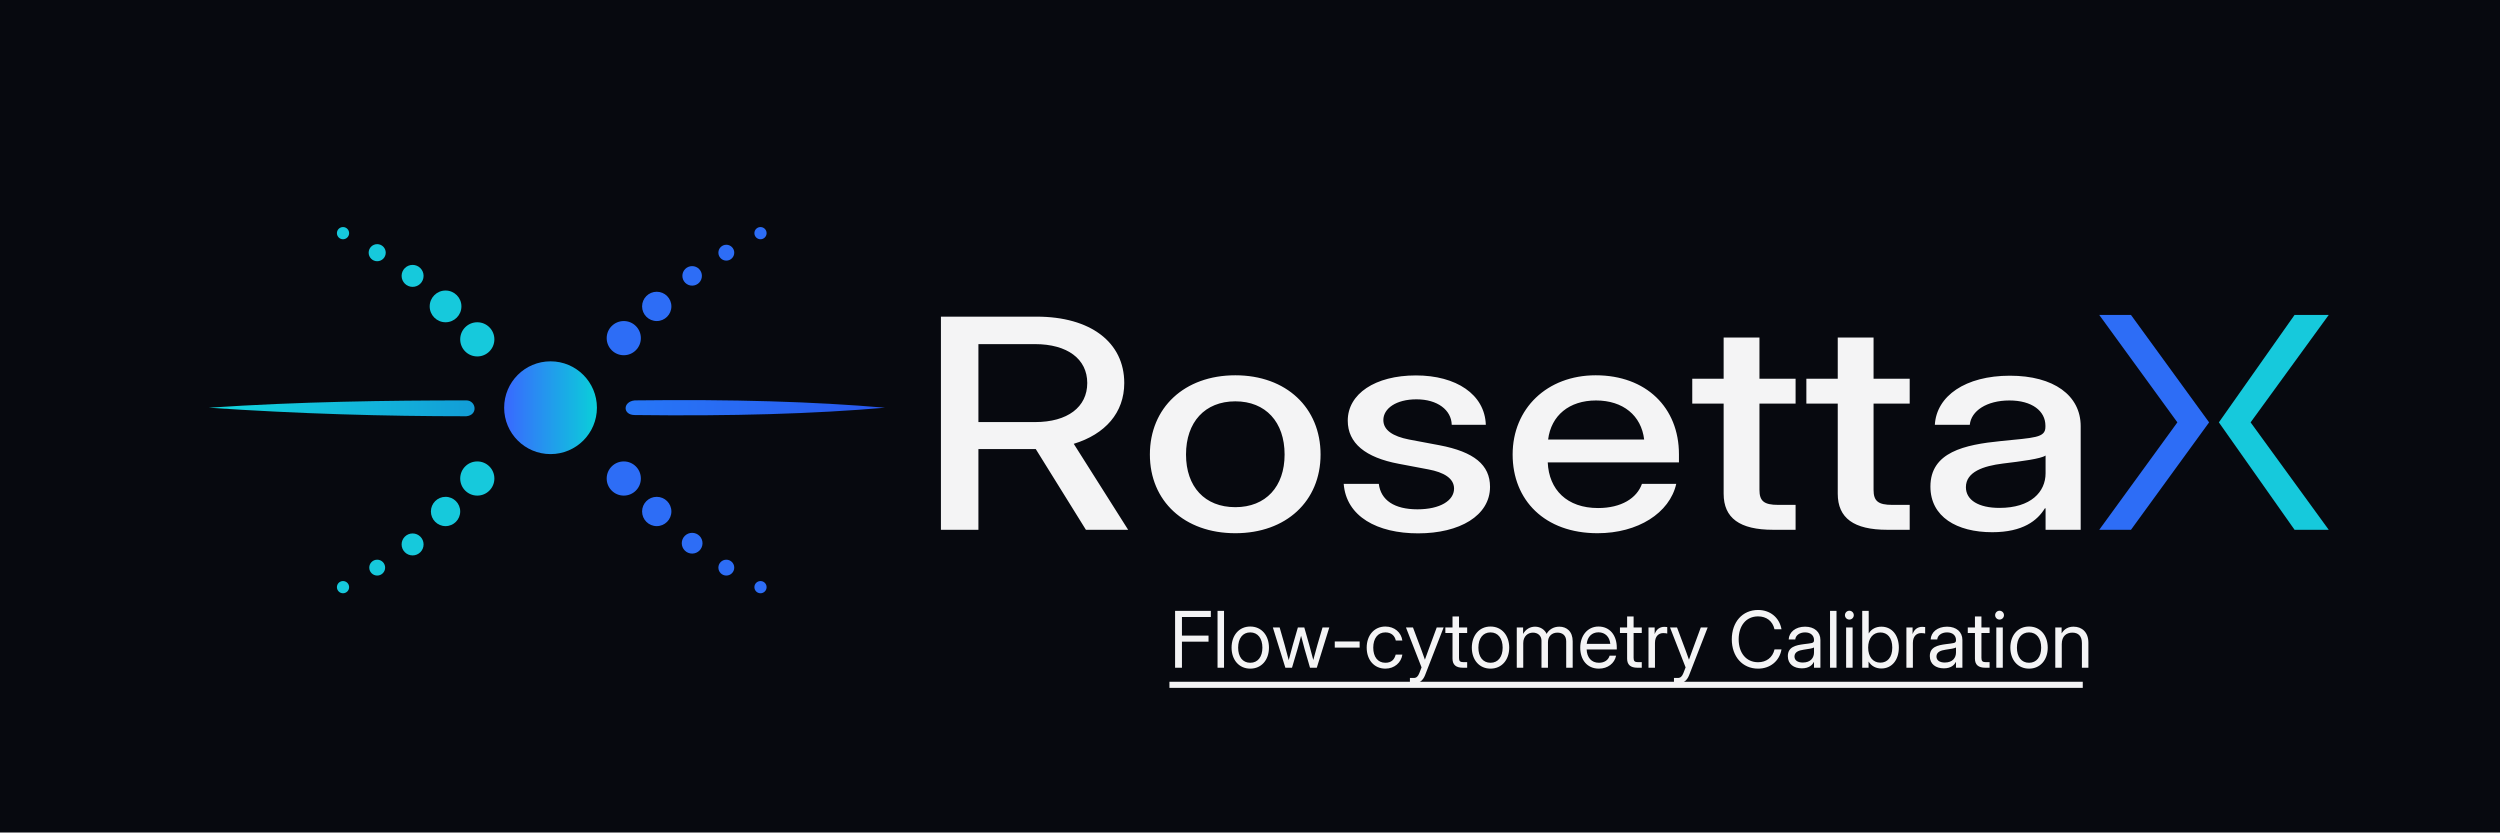
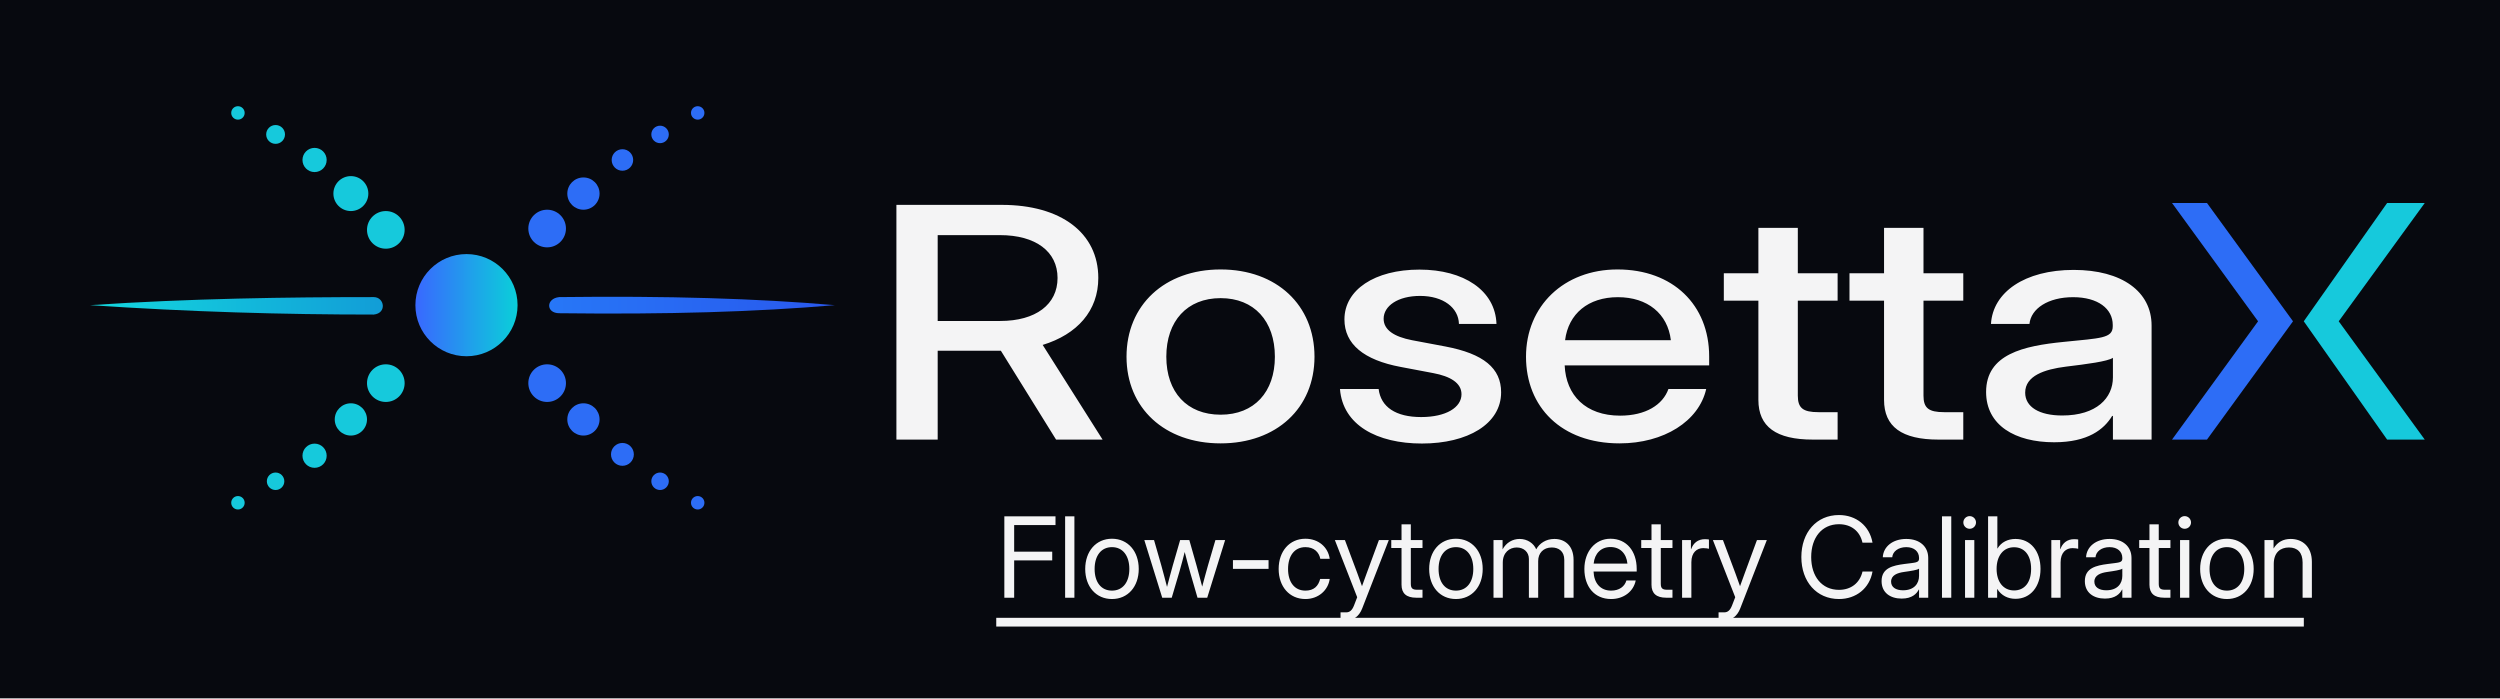
- <svg xmlns="http://www.w3.org/2000/svg" width="2048" height="682" viewBox="0 0 2048 682" role="img" aria-label="RosettaX Flow-cytometry Calibration logo">
-   <defs>
+ <svg xmlns="http://www.w3.org/2000/svg" width="1859.671" height="519.47" viewBox="0 0 1859.671 519.47" role="img" aria-label="RosettaX Flow-cytometry Calibration logo" version="1.1" id="svg32">
+   <defs id="defs8">
    <linearGradient id="gMain" x1="0" y1="0" x2="1" y2="0">
-       <stop offset="0" stop-color="#3865ff" />
-       <stop offset="1" stop-color="#11cbd9" />
+       <stop offset="0" stop-color="#3865ff" id="stop1" />
+       <stop offset="1" stop-color="#11cbd9" id="stop2" />
    </linearGradient>
-     <linearGradient id="gCyan" x1="0" y1="0" x2="1" y2="0">
-       <stop offset="0" stop-color="#13d8df" />
-       <stop offset="1" stop-color="#129dd7" />
+     <linearGradient id="gCyan" x1="41.78" y1="1342.462" x2="94.987" y2="1342.462" gradientTransform="scale(4.092871,0.2443273)" gradientUnits="userSpaceOnUse">
+       <stop offset="0" stop-color="#13d8df" id="stop3" />
+       <stop offset="1" stop-color="#129dd7" id="stop4" />
    </linearGradient>
-     <linearGradient id="gBlue" x1="0" y1="0" x2="1" y2="0">
-       <stop offset="0" stop-color="#2777f7" />
-       <stop offset="1" stop-color="#2958ed" />
+     <linearGradient id="gBlue" x1="124.3" y1="1351.348" x2="175.838" y2="1351.348" gradientTransform="scale(4.123106,0.2425356)" gradientUnits="userSpaceOnUse">
+       <stop offset="0" stop-color="#2777f7" id="stop5" />
+       <stop offset="1" stop-color="#2958ed" id="stop6" />
    </linearGradient>
-     <linearGradient id="gOrb" x1="0" y1="0" x2="1" y2="0">
-       <stop offset="0" stop-color="#3968ff" />
-       <stop offset="1" stop-color="#0acfd9" />
+     <linearGradient id="gOrb" x1="413" y1="296" x2="489" y2="296" gradientUnits="userSpaceOnUse">
+       <stop offset="0" stop-color="#3968ff" id="stop7" />
+       <stop offset="1" stop-color="#0acfd9" id="stop8" />
+     </linearGradient>
+     <linearGradient id="gCyan-3" x1="41.78" y1="1342.462" x2="94.987" y2="1342.462" gradientTransform="scale(4.092871,0.2443273)" gradientUnits="userSpaceOnUse">
+       <stop offset="0" stop-color="#13d8df" id="stop3-9" />
+       <stop offset="1" stop-color="#129dd7" id="stop4-8" />
+     </linearGradient>
+     <linearGradient id="gBlue-6" x1="124.3" y1="1351.348" x2="175.838" y2="1351.348" gradientTransform="scale(4.123106,0.2425356)" gradientUnits="userSpaceOnUse">
+       <stop offset="0" stop-color="#2777f7" id="stop5-5" />
+       <stop offset="1" stop-color="#2958ed" id="stop6-7" />
+     </linearGradient>
+     <linearGradient id="gOrb-6" x1="413" y1="296" x2="489" y2="296" gradientUnits="userSpaceOnUse">
+       <stop offset="0" stop-color="#3968ff" id="stop7-2" />
+       <stop offset="1" stop-color="#0acfd9" id="stop8-7" />
    </linearGradient>
  </defs>
-   <rect width="2048" height="682" fill="#07090f" />
-   <g id="mark">
-     <path d="M171,334 C245,329 319,328 382,328 C390,328 392,340 382,341 C315,341 245,339 171,334 Z" fill="url(#gCyan)" />
-     <path d="M520,328 C600,327 667,329 725,334 C667,339 600,341 520,340 C510,340 510,329 520,328 Z" fill="url(#gBlue)" />
-     <circle cx="451" cy="334" r="38" fill="url(#gOrb)" />
-     <circle cx="391" cy="278" r="14" fill="#16c9dc" />
-     <circle cx="365" cy="251" r="13" fill="#16c9dc" />
-     <circle cx="338" cy="226" r="9" fill="#16c9dc" />
-     <circle cx="309" cy="207" r="7" fill="#16c9dc" />
-     <circle cx="281" cy="191" r="5" fill="#16c9dc" />
-     <circle cx="391" cy="392" r="14" fill="#16c9dc" />
-     <circle cx="365" cy="419" r="12" fill="#16c9dc" />
-     <circle cx="338" cy="446" r="9" fill="#16c9dc" />
-     <circle cx="309" cy="465" r="6.5" fill="#16c9dc" />
-     <circle cx="281" cy="481" r="5" fill="#16c9dc" />
-     <circle cx="511" cy="277" r="14" fill="#2d6df6" />
-     <circle cx="538" cy="251" r="12" fill="#2d6df6" />
-     <circle cx="567" cy="226" r="8" fill="#2d6df6" />
-     <circle cx="595" cy="207" r="6.5" fill="#2d6df6" />
-     <circle cx="623" cy="191" r="5" fill="#2d6df6" />
-     <circle cx="511" cy="392" r="14" fill="#2d6df6" />
-     <circle cx="538" cy="419" r="12" fill="#2d6df6" />
-     <circle cx="567" cy="445" r="8.5" fill="#2d6df6" />
-     <circle cx="595" cy="465" r="6.5" fill="#2d6df6" />
-     <circle cx="623" cy="481" r="5" fill="#2d6df6" />
+   <g id="g1" transform="translate(-104,-107)">
+     <rect width="1859.671" height="519.47" fill="#07090f" id="rect8" x="104" y="107" style="stroke-width:0.832" />
+     <g id="mark">
+       <path d="m 171,334 c 74,-5 148,-6 211,-6 8,0 10,12 0,13 -67,0 -137,-2 -211,-7 z" fill="url(#gCyan)" id="path8" style="fill:url(#gCyan)" />
+       <path d="m 520,328 c 80,-1 147,1 205,6 -58,5 -125,7 -205,6 -10,0 -10,-11 0,-12 z" fill="url(#gBlue)" id="path9" style="fill:url(#gBlue)" />
+       <circle cx="451" cy="334" r="38" fill="url(#gOrb)" id="circle9" style="fill:url(#gOrb)" />
+       <circle cx="391" cy="278" r="14" fill="#16c9dc" id="circle10" />
+       <circle cx="365" cy="251" r="13" fill="#16c9dc" id="circle11" />
+       <circle cx="338" cy="226" r="9" fill="#16c9dc" id="circle12" />
+       <circle cx="309" cy="207" r="7" fill="#16c9dc" id="circle13" />
+       <circle cx="281" cy="191" r="5" fill="#16c9dc" id="circle14" />
+       <circle cx="391" cy="392" r="14" fill="#16c9dc" id="circle15" />
+       <circle cx="365" cy="419" r="12" fill="#16c9dc" id="circle16" />
+       <circle cx="338" cy="446" r="9" fill="#16c9dc" id="circle17" />
+       <circle cx="309" cy="465" r="6.5" fill="#16c9dc" id="circle18" />
+       <circle cx="281" cy="481" r="5" fill="#16c9dc" id="circle19" />
+       <circle cx="511" cy="277" r="14" fill="#2d6df6" id="circle20" />
+       <circle cx="538" cy="251" r="12" fill="#2d6df6" id="circle21" />
+       <circle cx="567" cy="226" r="8" fill="#2d6df6" id="circle22" />
+       <circle cx="595" cy="207" r="6.5" fill="#2d6df6" id="circle23" />
+       <circle cx="623" cy="191" r="5" fill="#2d6df6" id="circle24" />
+       <circle cx="511" cy="392" r="14" fill="#2d6df6" id="circle25" />
+       <circle cx="538" cy="419" r="12" fill="#2d6df6" id="circle26" />
+       <circle cx="567" cy="445" r="8.5" fill="#2d6df6" id="circle27" />
+       <circle cx="595" cy="465" r="6.5" fill="#2d6df6" id="circle28" />
+       <circle cx="623" cy="481" r="5" fill="#2d6df6" id="circle29" />
+     </g>
+     <path fill="#f4f4f5" d="m 770.806,434 h 30.71 v -66.113 h 45.622 c 0.398,0 0.973,0 1.371,0 L 889.573,434 h 34.604 l -44.56,-70.425 c 25.753,-7.875 41.374,-25.425 41.374,-49.8 0,-33.412 -27.657,-54.375 -71.774,-54.375 h -78.411 z m 30.71,-88.238 V 281.9 h 46.33 c 26.549,0 42.833,12.187 42.833,31.875 0,19.687 -16.151,31.987 -42.701,31.987 z m 210.469,91.05 c 41.728,0 69.827,-26.362 69.827,-64.462 0,-38.325 -28.099,-64.912 -69.827,-64.912 -41.772,0 -70.003,26.587 -70.003,64.912 0,38.1 28.231,64.462 70.003,64.462 z m 0,-21.337 c -25.045,0 -40.4,-16.763 -40.4,-43.125 0,-26.588 15.488,-43.575 40.4,-43.575 24.869,0 40.356,16.987 40.356,43.575 0,26.25 -15.354,43.125 -40.356,43.125 z m 149.753,21.45 c 34.029,0 58.897,-14.512 58.897,-38.1 0,-17.925 -13.009,-28.688 -41.462,-34.087 l -24.913,-4.688 c -13.142,-2.588 -21.019,-7.612 -21.019,-15.937 0,-9.488 10.532,-16.988 27.126,-16.988 17.257,0 28.585,8.775 28.895,20.85 h 27.922 c -0.841,-24.937 -24.338,-40.425 -57.26,-40.425 -33.453,0 -55.843,15.113 -55.843,37.05 0,18.375 14.381,30.225 41.904,35.362 l 24.161,4.576 c 12.611,2.362 21.019,7.274 21.019,15.712 0,9.825 -11.461,16.988 -30.002,16.988 -18.939,0 -30.001,-7.5 -31.639,-20.851 h -28.762 c 2.08,26.813 27.523,40.538 60.976,40.538 z m 146.971,-0.113 c 33.055,0 59.074,-16.537 64.472,-40.425 h -28.098 c -4.16,11.7 -16.859,19.801 -35.931,19.801 -25.577,0 -40.268,-15.113 -41.241,-37.388 h 107.483 v -6.675 c 0,-38.212 -26.86,-64.687 -68.189,-64.687 -39.825,0 -68.057,27.187 -68.057,64.912 0,37.388 26.285,64.462 69.561,64.462 z M 1268.22,360.05 c 2.478,-19.687 17.258,-31.988 39.25,-31.988 22.125,0 37.082,12.301 39.427,31.988 z m 202.726,-49.8 h -29.603 V 276.5 h -29.338 v 33.75 h -25.709 v 20.4 h 25.709 v 73.8 c 0,19.95 13.143,29.55 40.533,29.55 h 18.408 v -20.4 h -14.248 c -11.638,0 -15.355,-3.15 -15.355,-12.3 v -70.65 h 29.603 z m 93.478,0 h -29.603 V 276.5 h -29.338 v 33.75 h -25.709 v 20.4 h 25.709 v 73.8 c 0,19.95 13.143,29.55 40.533,29.55 h 18.408 v -20.4 h -14.248 c -11.638,0 -15.355,-3.15 -15.355,-12.3 v -70.65 h 29.603 z m 67.592,125.738 c 25.179,0 37.082,-9.601 43.144,-19.575 h 0.575 V 434 h 28.763 v -84.863 c 0,-25.162 -21.992,-41.362 -57.968,-41.362 -36.506,0 -60.135,16.65 -61.507,40.2 h 28.63 c 1.106,-11.362 13.806,-19.913 32.479,-19.913 18.541,0 29.471,8.663 29.471,20.626 v 1.05 c 0,9.037 -9.16,8.774 -36.507,11.587 -29.736,2.963 -57.702,9.038 -57.702,37.275 0,24.75 21.594,37.388 50.622,37.388 z m 5.974,-19.913 c -17.036,0 -27.523,-6.337 -27.523,-16.988 0,-12.562 14.381,-17.362 30.267,-19.349 15.487,-1.875 30.975,-3.863 35.001,-6.563 v 14.55 c 0,15.225 -12.036,28.35 -37.745,28.35 z" id="path29" />
+     <path d="m 1719.7,258 h 26 l 64,88 -64,88 h -26 l 64,-88 z" fill="#2d6df6" id="path30" />
+     <path d="m 1879.7,258 h 28 l -64,88 64,88 h -28 l -62,-88 z" fill="#16c9dc" id="path31" />
+     <g id="g32" transform="matrix(1.3,0,0,1.3,-400.3215,-159.4785)">
+       <path fill="#f4f4f5" d="m 962.63,547 h 5.62 v -21.34 h 21.78 v -5 h -21.78 v -15.22 h 23.66 v -5 h -29.28 z m 40.089,-46.56 h -5.31 V 547 h 5.31 z m 21.497,47.31 c 9.16,0 15.32,-7.13 15.32,-17.19 0,-10.12 -6.16,-17.31 -15.32,-17.31 -9.15,0 -15.31,7.19 -15.31,17.31 0,10.06 6.16,17.19 15.31,17.19 z m 0,-4.81 c -6.25,0 -9.93,-4.88 -9.93,-12.38 0,-7.56 3.71,-12.5 9.93,-12.5 6.22,0 9.94,4.97 9.94,12.5 0,7.47 -3.69,12.38 -9.94,12.38 z m 28.755,4.06 h 5.44 l 4.43,-15 c 1.07,-3.63 2.03,-7.44 3,-11.16 0.97,3.72 1.94,7.53 2.97,11.16 l 4.35,15 h 5.56 l 10.25,-33 h -5.56 l -4.25,14.5 c -1.16,3.97 -2.22,8.12 -3.32,12.16 -1.09,-4.04 -2.12,-8.19 -3.25,-12.16 l -4.12,-14.5 h -5.25 l -4.19,14.5 c -1.16,4 -2.22,8.25 -3.31,12.31 -1.1,-4.06 -2.13,-8.31 -3.28,-12.31 l -4.16,-14.5 h -5.56 z m 60.845,-21.5 h -20.38 v 5 h 20.38 z m 21.088,22.25 c 7.44,0 13,-5 13.91,-11.5 h -5.47 c -1.03,4.03 -3.5,6.69 -8.44,6.69 -6.25,0 -9.93,-4.88 -9.93,-12.38 0,-7.56 3.71,-12.5 9.93,-12.5 4.88,0 7.75,2.81 8.53,6.69 h 5.38 c -0.91,-6.66 -6.41,-11.5 -13.91,-11.5 -9.15,0 -15.31,7.19 -15.31,17.31 0,10.06 6.16,17.19 15.31,17.19 z m 20.099,12.31 h 3.25 c 4.149,0 7.44,-2.5 9.149,-6.93 l 15.22,-39.13 h -5.649 l -7,19 c -0.911,2.47 -1.821,4.94 -2.69,7.41 -0.84,-2.47 -1.721,-4.94 -2.661,-7.41 l -7.119,-19 h -5.75 l 12.78,32.72 -1.81,4.69 c -1.071,2.75 -2.44,3.97 -4.47,3.97 h -3.25 z M 1201.902,514 h -6.679 v -9 h -5.321 v 9 h -5.869 v 4.56 h 5.869 v 21 c 0,4.97 2.791,7.44 8.44,7.44 h 3.56 v -4.56 h -3.06 c -2.72,0 -3.619,-0.88 -3.619,-3.44 v -20.44 h 6.679 z m 19.127,33.75 c 9.16,0 15.32,-7.13 15.32,-17.19 0,-10.12 -6.16,-17.31 -15.32,-17.31 -9.15,0 -15.31,7.19 -15.31,17.31 0,10.06 6.16,17.19 15.31,17.19 z m 0,-4.81 c -6.25,0 -9.93,-4.88 -9.93,-12.38 0,-7.56 3.71,-12.5 9.93,-12.5 6.22,0 9.94,4.97 9.94,12.5 0,7.47 -3.69,12.38 -9.94,12.38 z m 21.505,4.06 h 5.31 v -20.13 c 0,-5.68 3.81,-8.62 7.97,-8.62 4,0 6.97,2.62 6.97,6.56 V 547 h 5.31 v -21 c 0,-4.47 2.94,-7.75 7.78,-7.75 3.78,0 7.16,2 7.16,7.12 V 547 h 5.31 v -21.63 c 0,-8.12 -4.94,-12 -10.97,-12 -4.9,0 -8.59,2.57 -10.4,5.94 -1.38,-3.31 -4.94,-5.94 -9.47,-5.94 -4.03,0 -7.69,2.1 -9.78,5.97 V 514 h -5.19 z m 67.307,0.75 c 7.19,0 12.82,-4.31 14.07,-10.63 h -5.32 c -1,3.44 -4.06,5.82 -8.75,5.82 -6.25,0 -9.81,-4.44 -10.06,-10.91 h 24.69 v -1.47 c 0,-10.25 -5.81,-17.31 -15,-17.31 -8.75,0 -14.94,7.28 -14.94,17.31 0,9.94 5.63,17.19 15.31,17.19 z m -10,-20.28 c 0.57,-5.81 4.22,-9.47 9.63,-9.47 5.44,0 9.12,3.66 9.69,9.47 z M 1344.934,514 h -6.68 v -9 h -5.32 v 9 h -5.87 v 4.56 h 5.87 v 21 c 0,4.97 2.79,7.44 8.44,7.44 h 3.56 v -4.56 h -3.06 c -2.72,0 -3.62,-0.88 -3.62,-3.44 v -20.44 h 6.68 z m 5.506,33 h 5.31 v -20.31 c 0,-5.6 3.16,-8.07 6.81,-8.07 1.53,0 2.82,0.25 3.25,0.38 v -5.31 c -0.43,-0.07 -1.28,-0.19 -2.25,-0.19 -4.12,0 -6.72,2.28 -7.93,5.69 h -0.13 V 514 h -5.06 z m 20.875,13.06 h 3.25 c 4.15,0 7.44,-2.5 9.15,-6.93 l 15.22,-39.13 h -5.65 l -7,19 c -0.91,2.47 -1.82,4.94 -2.69,7.41 -0.84,-2.47 -1.72,-4.94 -2.66,-7.41 l -7.12,-19 h -5.75 l 12.78,32.72 -1.81,4.69 c -1.07,2.75 -2.44,3.97 -4.47,3.97 h -3.25 z m 68.9,-12.31 c 9.75,0 17.5,-6.06 19.19,-15.75 h -5.72 c -1.59,6.75 -6.75,10.5 -13.47,10.5 -9.81,0 -15.9,-7.69 -15.9,-18.75 0,-11.13 6.09,-18.81 15.9,-18.81 6.79,0 11.94,3.78 13.44,10.56 h 5.75 c -1.72,-9.72 -9.44,-15.81 -19.19,-15.81 -12.9,0 -21.53,9.97 -21.53,24.06 0,14 8.66,24 21.53,24 z m 35.879,-0.25 c 6,0 8.59,-2.81 9.81,-5.19 h 0.13 V 547 h 5.25 v -22.75 c 0,-6.53 -4.88,-10.88 -12.56,-10.88 -7.82,0 -13.16,4.47 -13.44,10.5 h 5.4 c 0.25,-3.28 3.44,-5.81 8.04,-5.81 4.62,0 7.31,2.6 7.31,6.19 v 0.31 c 0,2.53 -2.03,2.28 -8.31,3.13 -6.63,0.87 -13.13,2.25 -13.13,9.81 0,6.59 4.94,10 11.5,10 z m 0.75,-4.75 c -4.22,0 -6.81,-1.84 -6.81,-4.94 0,-3.72 3.62,-5.03 7.44,-5.56 3.78,-0.53 7.75,-1.13 8.56,-1.88 v 4.13 c 0,4.31 -2.69,8.25 -9.19,8.25 z m 27.625,-42.31 h -5.31 V 547 h 5.31 z m 7.877,46.56 h 5.31 v -33 h -5.31 z m 2.65,-39.44 c 2,0 3.63,-1.62 3.63,-3.62 0,-2 -1.63,-3.63 -3.63,-3.63 -2,0 -3.62,1.63 -3.62,3.63 0,2 1.62,3.62 3.62,3.62 z m 26.228,40.07 c 8.59,0 14.31,-6.97 14.31,-17.13 0,-10.19 -5.72,-17.13 -14.31,-17.13 -4.29,0 -8.19,1.82 -10.32,5.5 h -0.06 v -18.43 h -5.31 V 547 h 5.19 v -5 h 0.06 c 2.37,3.81 6.15,5.63 10.44,5.63 z m -0.82,-4.79 c -6.12,0 -10,-4.87 -10,-12.34 0,-7.47 3.88,-12.38 10,-12.38 5.72,0 9.75,4.29 9.75,12.38 0,8.09 -4.03,12.34 -9.75,12.34 z m 21.317,4.16 h 5.31 v -20.31 c 0,-5.6 3.16,-8.07 6.81,-8.07 1.53,0 2.82,0.25 3.25,0.38 v -5.31 c -0.43,-0.07 -1.28,-0.19 -2.25,-0.19 -4.12,0 -6.72,2.28 -7.93,5.69 h -0.13 V 514 h -5.06 z m 30.685,0.5 c 6,0 8.59,-2.81 9.81,-5.19 h 0.13 V 547 h 5.25 v -22.75 c 0,-6.53 -4.88,-10.88 -12.56,-10.88 -7.82,0 -13.16,4.47 -13.44,10.5 h 5.4 c 0.25,-3.28 3.44,-5.81 8.04,-5.81 4.62,0 7.31,2.6 7.31,6.19 v 0.31 c 0,2.53 -2.03,2.28 -8.31,3.13 -6.63,0.87 -13.13,2.25 -13.13,9.81 0,6.59 4.94,10 11.5,10 z m 0.75,-4.75 c -4.22,0 -6.81,-1.84 -6.81,-4.94 0,-3.72 3.62,-5.03 7.44,-5.56 3.78,-0.53 7.75,-1.13 8.56,-1.88 v 4.13 c 0,4.31 -2.69,8.25 -9.19,8.25 z M 1629.871,514 h -6.68 v -9 h -5.32 v 9 h -5.87 v 4.56 h 5.87 v 21 c 0,4.97 2.79,7.44 8.44,7.44 h 3.56 v -4.56 h -3.06 c -2.72,0 -3.62,-0.88 -3.62,-3.44 v -20.44 h 6.68 z m 5.507,33 h 5.31 v -33 h -5.31 z m 2.65,-39.44 c 2,0 3.63,-1.62 3.63,-3.62 0,-2 -1.63,-3.63 -3.63,-3.63 -2,0 -3.62,1.63 -3.62,3.63 0,2 1.62,3.62 3.62,3.62 z m 24.157,40.19 c 9.16,0 15.32,-7.13 15.32,-17.19 0,-10.12 -6.16,-17.31 -15.32,-17.31 -9.15,0 -15.31,7.19 -15.31,17.31 0,10.06 6.16,17.19 15.31,17.19 z m 0,-4.81 c -6.25,0 -9.93,-4.88 -9.93,-12.38 0,-7.56 3.71,-12.5 9.93,-12.5 6.22,0 9.94,4.97 9.94,12.5 0,7.47 -3.69,12.38 -9.94,12.38 z M 1689,527.69 c 0,-6.66 3.88,-9.44 8.69,-9.44 4.94,0 7.81,2.91 7.81,8.62 V 547 h 5.31 v -20.5 c 0,-8.78 -5.47,-13.13 -12.12,-13.13 -4.19,0 -7.53,1.72 -9.81,5.47 V 514 h -5.19 v 33 h 5.31 z" id="path32" />
+       <line x1="958" y1="561" x2="1706.2" y2="561" stroke="#f4f4f5" stroke-width="5" stroke-linecap="butt" id="line32" />
+     </g>
  </g>
-   <path fill="#f4f4f5" d="M770.806,434.000 L801.516,434.000 L801.516,367.887 L847.138,367.887 C847.536,367.887 848.111,367.887 848.509,367.887 L889.573,434.000 L924.177,434.000 L879.617,363.575 C905.370,355.700 920.991,338.150 920.991,313.775 C920.991,280.363 893.334,259.400 849.217,259.400 L770.806,259.400 L770.806,434.000 Z M801.516,345.762 L801.516,281.900 L847.846,281.900 C874.395,281.900 890.679,294.087 890.679,313.775 C890.679,333.462 874.528,345.762 847.978,345.762 L801.516,345.762 Z M1011.985,436.812 C1053.713,436.812 1081.812,410.450 1081.812,372.350 C1081.812,334.025 1053.713,307.438 1011.985,307.438 C970.213,307.438 941.982,334.025 941.982,372.350 C941.982,410.450 970.213,436.812 1011.985,436.812 Z M1011.985,415.475 C986.940,415.475 971.585,398.712 971.585,372.350 C971.585,345.762 987.073,328.775 1011.985,328.775 C1036.854,328.775 1052.341,345.762 1052.341,372.350 C1052.341,398.600 1036.987,415.475 1011.985,415.475 Z M1161.738,436.925 C1195.767,436.925 1220.635,422.413 1220.635,398.825 C1220.635,380.900 1207.626,370.137 1179.173,364.738 L1154.260,360.050 C1141.118,357.462 1133.241,352.438 1133.241,344.113 C1133.241,334.625 1143.773,327.125 1160.367,327.125 C1177.624,327.125 1188.952,335.900 1189.262,347.975 L1217.184,347.975 C1216.343,323.038 1192.846,307.550 1159.924,307.550 C1126.471,307.550 1104.081,322.663 1104.081,344.600 C1104.081,362.975 1118.462,374.825 1145.985,379.962 L1170.146,384.538 C1182.757,386.900 1191.165,391.812 1191.165,400.250 C1191.165,410.075 1179.704,417.238 1161.163,417.238 C1142.224,417.238 1131.162,409.738 1129.524,396.387 L1100.762,396.387 C1102.842,423.200 1128.285,436.925 1161.738,436.925 Z M1308.709,436.812 C1341.764,436.812 1367.783,420.275 1373.181,396.387 L1345.083,396.387 C1340.923,408.087 1328.224,416.188 1309.152,416.188 C1283.575,416.188 1268.884,401.075 1267.911,378.800 L1375.394,378.800 L1375.394,372.125 C1375.394,333.913 1348.534,307.438 1307.205,307.438 C1267.380,307.438 1239.148,334.625 1239.148,372.350 C1239.148,409.738 1265.433,436.812 1308.709,436.812 Z M1268.220,360.050 C1270.698,340.363 1285.478,328.062 1307.470,328.062 C1329.595,328.062 1344.552,340.363 1346.897,360.050 L1268.220,360.050 Z M1470.946,310.250 L1441.343,310.250 L1441.343,276.500 L1412.005,276.500 L1412.005,310.250 L1386.296,310.250 L1386.296,330.650 L1412.005,330.650 L1412.005,404.450 C1412.005,424.400 1425.148,434.000 1452.538,434.000 L1470.946,434.000 L1470.946,413.600 L1456.698,413.600 C1445.060,413.600 1441.343,410.450 1441.343,401.300 L1441.343,330.650 L1470.946,330.650 L1470.946,310.250 Z M1564.424,310.250 L1534.821,310.250 L1534.821,276.500 L1505.483,276.500 L1505.483,310.250 L1479.774,310.250 L1479.774,330.650 L1505.483,330.650 L1505.483,404.450 C1505.483,424.400 1518.626,434.000 1546.016,434.000 L1564.424,434.000 L1564.424,413.600 L1550.176,413.600 C1538.538,413.600 1534.821,410.450 1534.821,401.300 L1534.821,330.650 L1564.424,330.650 L1564.424,310.250 Z M1632.016,435.988 C1657.195,435.988 1669.098,426.387 1675.160,416.413 L1675.735,416.413 L1675.735,434.000 L1704.498,434.000 L1704.498,349.137 C1704.498,323.975 1682.506,307.775 1646.530,307.775 C1610.024,307.775 1586.395,324.425 1585.023,347.975 L1613.653,347.975 C1614.759,336.613 1627.459,328.062 1646.132,328.062 C1664.673,328.062 1675.603,336.725 1675.603,348.688 L1675.603,349.738 C1675.603,358.775 1666.443,358.512 1639.096,361.325 C1609.360,364.288 1581.394,370.363 1581.394,398.600 C1581.394,423.350 1602.988,435.988 1632.016,435.988 Z M1637.990,416.075 C1620.954,416.075 1610.467,409.738 1610.467,399.087 C1610.467,386.525 1624.848,381.725 1640.734,379.738 C1656.221,377.863 1671.709,375.875 1675.735,373.175 L1675.735,387.725 C1675.735,402.950 1663.699,416.075 1637.990,416.075 Z" />
-   <path d="M1719.7,258 L1745.7,258 L1809.7,346 L1745.7,434 L1719.7,434 L1783.7,346 Z" fill="#2d6df6" />
-   <path d="M1879.7,258 L1907.7,258 L1843.7,346 L1907.7,434 L1879.7,434 L1817.7,346 Z" fill="#16c9dc" />
-   <path fill="#f4f4f5" d="M962.630,547.000 L968.250,547.000 L968.250,525.660 L990.030,525.660 L990.030,520.660 L968.250,520.660 L968.250,505.440 L991.910,505.440 L991.910,500.440 L962.630,500.440 L962.630,547.000 Z M1002.719,500.440 L997.409,500.440 L997.409,547.000 L1002.719,547.000 L1002.719,500.440 Z M1024.216,547.750 C1033.376,547.750 1039.536,540.620 1039.536,530.560 C1039.536,520.440 1033.376,513.250 1024.216,513.250 C1015.066,513.250 1008.906,520.440 1008.906,530.560 C1008.906,540.620 1015.066,547.750 1024.216,547.750 Z M1024.216,542.940 C1017.966,542.940 1014.286,538.060 1014.286,530.560 C1014.286,523.000 1017.996,518.060 1024.216,518.060 C1030.436,518.060 1034.156,523.030 1034.156,530.560 C1034.156,538.030 1030.466,542.940 1024.216,542.940 Z M1052.971,547.000 L1058.411,547.000 L1062.841,532.000 C1063.911,528.370 1064.871,524.560 1065.841,520.840 C1066.811,524.560 1067.781,528.370 1068.811,532.000 L1073.161,547.000 L1078.721,547.000 L1088.971,514.000 L1083.411,514.000 L1079.161,528.500 C1078.001,532.470 1076.941,536.620 1075.841,540.660 C1074.751,536.620 1073.721,532.470 1072.591,528.500 L1068.471,514.000 L1063.221,514.000 L1059.031,528.500 C1057.871,532.500 1056.811,536.750 1055.721,540.810 C1054.621,536.750 1053.591,532.500 1052.441,528.500 L1048.281,514.000 L1042.721,514.000 L1052.971,547.000 Z M1113.816,525.500 L1093.436,525.500 L1093.436,530.500 L1113.816,530.500 L1113.816,525.500 Z M1134.904,547.750 C1142.344,547.750 1147.904,542.750 1148.814,536.250 L1143.344,536.250 C1142.314,540.280 1139.844,542.940 1134.904,542.940 C1128.654,542.940 1124.974,538.060 1124.974,530.560 C1124.974,523.000 1128.684,518.060 1134.904,518.060 C1139.784,518.060 1142.654,520.870 1143.434,524.750 L1148.814,524.750 C1147.904,518.090 1142.404,513.250 1134.904,513.250 C1125.754,513.250 1119.594,520.440 1119.594,530.560 C1119.594,540.620 1125.754,547.750 1134.904,547.750 Z M1155.003,560.060 L1158.253,560.060 C1162.402,560.060 1165.693,557.560 1167.402,553.130 L1182.622,514.000 L1176.973,514.000 L1169.973,533.000 C1169.062,535.470 1168.152,537.940 1167.283,540.410 C1166.443,537.940 1165.562,535.470 1164.622,533.000 L1157.503,514.000 L1151.753,514.000 L1164.533,546.720 L1162.723,551.410 C1161.652,554.160 1160.283,555.380 1158.253,555.380 L1155.003,555.380 L1155.003,560.060 Z M1201.902,514.000 L1195.223,514.000 L1195.223,505.000 L1189.902,505.000 L1189.902,514.000 L1184.033,514.000 L1184.033,518.560 L1189.902,518.560 L1189.902,539.560 C1189.902,544.530 1192.693,547.000 1198.342,547.000 L1201.902,547.000 L1201.902,542.440 L1198.842,542.440 C1196.122,542.440 1195.223,541.560 1195.223,539.000 L1195.223,518.560 L1201.902,518.560 L1201.902,514.000 Z M1221.029,547.750 C1230.189,547.750 1236.349,540.620 1236.349,530.560 C1236.349,520.440 1230.189,513.250 1221.029,513.250 C1211.879,513.250 1205.719,520.440 1205.719,530.560 C1205.719,540.620 1211.879,547.750 1221.029,547.750 Z M1221.029,542.940 C1214.779,542.940 1211.099,538.060 1211.099,530.560 C1211.099,523.000 1214.809,518.060 1221.029,518.060 C1227.249,518.060 1230.969,523.030 1230.969,530.560 C1230.969,538.030 1227.279,542.940 1221.029,542.940 Z M1242.534,547.000 L1247.844,547.000 L1247.844,526.870 C1247.844,521.190 1251.654,518.250 1255.814,518.250 C1259.814,518.250 1262.784,520.870 1262.784,524.810 L1262.784,547.000 L1268.094,547.000 L1268.094,526.000 C1268.094,521.530 1271.034,518.250 1275.874,518.250 C1279.654,518.250 1283.034,520.250 1283.034,525.370 L1283.034,547.000 L1288.344,547.000 L1288.344,525.370 C1288.344,517.250 1283.404,513.370 1277.374,513.370 C1272.474,513.370 1268.784,515.940 1266.974,519.310 C1265.594,516.000 1262.034,513.370 1257.504,513.370 C1253.474,513.370 1249.814,515.470 1247.724,519.340 L1247.724,514.000 L1242.534,514.000 L1242.534,547.000 Z M1309.841,547.750 C1317.031,547.750 1322.661,543.440 1323.911,537.120 L1318.591,537.120 C1317.591,540.560 1314.531,542.940 1309.841,542.940 C1303.591,542.940 1300.031,538.500 1299.781,532.030 L1324.471,532.030 L1324.471,530.560 C1324.471,520.310 1318.661,513.250 1309.471,513.250 C1300.721,513.250 1294.531,520.530 1294.531,530.560 C1294.531,540.500 1300.161,547.750 1309.841,547.750 Z M1299.841,527.470 C1300.411,521.660 1304.061,518.000 1309.471,518.000 C1314.911,518.000 1318.591,521.660 1319.161,527.470 L1299.841,527.470 Z M1344.934,514.000 L1338.254,514.000 L1338.254,505.000 L1332.934,505.000 L1332.934,514.000 L1327.064,514.000 L1327.064,518.560 L1332.934,518.560 L1332.934,539.560 C1332.934,544.530 1335.724,547.000 1341.374,547.000 L1344.934,547.000 L1344.934,542.440 L1341.874,542.440 C1339.154,542.440 1338.254,541.560 1338.254,539.000 L1338.254,518.560 L1344.934,518.560 L1344.934,514.000 Z M1350.440,547.000 L1355.750,547.000 L1355.750,526.690 C1355.750,521.090 1358.910,518.620 1362.560,518.620 C1364.090,518.620 1365.380,518.870 1365.810,519.000 L1365.810,513.690 C1365.380,513.620 1364.530,513.500 1363.560,513.500 C1359.440,513.500 1356.840,515.780 1355.630,519.190 L1355.500,519.190 L1355.500,514.000 L1350.440,514.000 L1350.440,547.000 Z M1371.315,560.060 L1374.565,560.060 C1378.715,560.060 1382.005,557.560 1383.715,553.130 L1398.935,514.000 L1393.285,514.000 L1386.285,533.000 C1385.375,535.470 1384.465,537.940 1383.595,540.410 C1382.755,537.940 1381.875,535.470 1380.935,533.000 L1373.815,514.000 L1368.065,514.000 L1380.845,546.720 L1379.035,551.410 C1377.965,554.160 1376.595,555.380 1374.565,555.380 L1371.315,555.380 L1371.315,560.060 Z M1440.215,547.750 C1449.965,547.750 1457.715,541.690 1459.405,532.000 L1453.685,532.000 C1452.095,538.750 1446.935,542.500 1440.215,542.500 C1430.405,542.500 1424.315,534.810 1424.315,523.750 C1424.315,512.620 1430.405,504.940 1440.215,504.940 C1447.005,504.940 1452.155,508.720 1453.655,515.500 L1459.405,515.500 C1457.685,505.780 1449.965,499.690 1440.215,499.690 C1427.315,499.690 1418.685,509.660 1418.685,523.750 C1418.685,537.750 1427.345,547.750 1440.215,547.750 Z M1476.094,547.500 C1482.094,547.500 1484.684,544.690 1485.904,542.310 L1486.034,542.310 L1486.034,547.000 L1491.284,547.000 L1491.284,524.250 C1491.284,517.720 1486.404,513.370 1478.724,513.370 C1470.904,513.370 1465.564,517.840 1465.284,523.870 L1470.684,523.870 C1470.934,520.590 1474.124,518.060 1478.724,518.060 C1483.344,518.060 1486.034,520.660 1486.034,524.250 L1486.034,524.560 C1486.034,527.090 1484.004,526.840 1477.724,527.690 C1471.094,528.560 1464.594,529.940 1464.594,537.500 C1464.594,544.090 1469.534,547.500 1476.094,547.500 Z M1476.844,542.750 C1472.624,542.750 1470.034,540.910 1470.034,537.810 C1470.034,534.090 1473.654,532.780 1477.474,532.250 C1481.254,531.720 1485.224,531.120 1486.034,530.370 L1486.034,534.500 C1486.034,538.810 1483.344,542.750 1476.844,542.750 Z M1504.469,500.440 L1499.159,500.440 L1499.159,547.000 L1504.469,547.000 L1504.469,500.440 Z M1512.346,547.000 L1517.656,547.000 L1517.656,514.000 L1512.346,514.000 L1512.346,547.000 Z M1514.996,507.560 C1516.996,507.560 1518.626,505.940 1518.626,503.940 C1518.626,501.940 1516.996,500.310 1514.996,500.310 C1512.996,500.310 1511.376,501.940 1511.376,503.940 C1511.376,505.940 1512.996,507.560 1514.996,507.560 Z M1541.224,547.630 C1549.814,547.630 1555.534,540.660 1555.534,530.500 C1555.534,520.310 1549.814,513.370 1541.224,513.370 C1536.934,513.370 1533.034,515.190 1530.904,518.870 L1530.844,518.870 L1530.844,500.440 L1525.534,500.440 L1525.534,547.000 L1530.724,547.000 L1530.724,542.000 L1530.784,542.000 C1533.154,545.810 1536.934,547.630 1541.224,547.630 Z M1540.404,542.840 C1534.284,542.840 1530.404,537.970 1530.404,530.500 C1530.404,523.030 1534.284,518.120 1540.404,518.120 C1546.124,518.120 1550.154,522.410 1550.154,530.500 C1550.154,538.590 1546.124,542.840 1540.404,542.840 Z M1561.721,547.000 L1567.031,547.000 L1567.031,526.690 C1567.031,521.090 1570.191,518.620 1573.841,518.620 C1575.371,518.620 1576.661,518.870 1577.091,519.000 L1577.091,513.690 C1576.661,513.620 1575.811,513.500 1574.841,513.500 C1570.721,513.500 1568.121,515.780 1566.911,519.190 L1566.781,519.190 L1566.781,514.000 L1561.721,514.000 L1561.721,547.000 Z M1592.406,547.500 C1598.406,547.500 1600.996,544.690 1602.216,542.310 L1602.346,542.310 L1602.346,547.000 L1607.596,547.000 L1607.596,524.250 C1607.596,517.720 1602.716,513.370 1595.036,513.370 C1587.216,513.370 1581.876,517.840 1581.596,523.870 L1586.996,523.870 C1587.246,520.590 1590.436,518.060 1595.036,518.060 C1599.656,518.060 1602.346,520.660 1602.346,524.250 L1602.346,524.560 C1602.346,527.090 1600.316,526.840 1594.036,527.690 C1587.406,528.560 1580.906,529.940 1580.906,537.500 C1580.906,544.090 1585.846,547.500 1592.406,547.500 Z M1593.156,542.750 C1588.936,542.750 1586.346,540.910 1586.346,537.810 C1586.346,534.090 1589.966,532.780 1593.786,532.250 C1597.566,531.720 1601.536,531.120 1602.346,530.370 L1602.346,534.500 C1602.346,538.810 1599.656,542.750 1593.156,542.750 Z M1629.871,514.000 L1623.191,514.000 L1623.191,505.000 L1617.871,505.000 L1617.871,514.000 L1612.001,514.000 L1612.001,518.560 L1617.871,518.560 L1617.871,539.560 C1617.871,544.530 1620.661,547.000 1626.311,547.000 L1629.871,547.000 L1629.871,542.440 L1626.811,542.440 C1624.091,542.440 1623.191,541.560 1623.191,539.000 L1623.191,518.560 L1629.871,518.560 L1629.871,514.000 Z M1635.378,547.000 L1640.688,547.000 L1640.688,514.000 L1635.378,514.000 L1635.378,547.000 Z M1638.028,507.560 C1640.028,507.560 1641.658,505.940 1641.658,503.940 C1641.658,501.940 1640.028,500.310 1638.028,500.310 C1636.028,500.310 1634.408,501.940 1634.408,503.940 C1634.408,505.940 1636.028,507.560 1638.028,507.560 Z M1662.185,547.750 C1671.345,547.750 1677.505,540.620 1677.505,530.560 C1677.505,520.440 1671.345,513.250 1662.185,513.250 C1653.035,513.250 1646.875,520.440 1646.875,530.560 C1646.875,540.620 1653.035,547.750 1662.185,547.750 Z M1662.185,542.940 C1655.935,542.940 1652.255,538.060 1652.255,530.560 C1652.255,523.000 1655.965,518.060 1662.185,518.060 C1668.405,518.060 1672.125,523.030 1672.125,530.560 C1672.125,538.030 1668.435,542.940 1662.185,542.940 Z M1689.000,527.690 C1689.000,521.030 1692.880,518.250 1697.690,518.250 C1702.630,518.250 1705.500,521.160 1705.500,526.870 L1705.500,547.000 L1710.810,547.000 L1710.810,526.500 C1710.810,517.720 1705.340,513.370 1698.690,513.370 C1694.500,513.370 1691.160,515.090 1688.880,518.840 L1688.880,514.000 L1683.690,514.000 L1683.690,547.000 L1689.000,547.000 L1689.000,527.690 Z" />
-   <line x1="958.0" y1="561.0" x2="1706.2" y2="561.0" stroke="#f4f4f5" stroke-width="5" stroke-linecap="butt" />
</svg>
